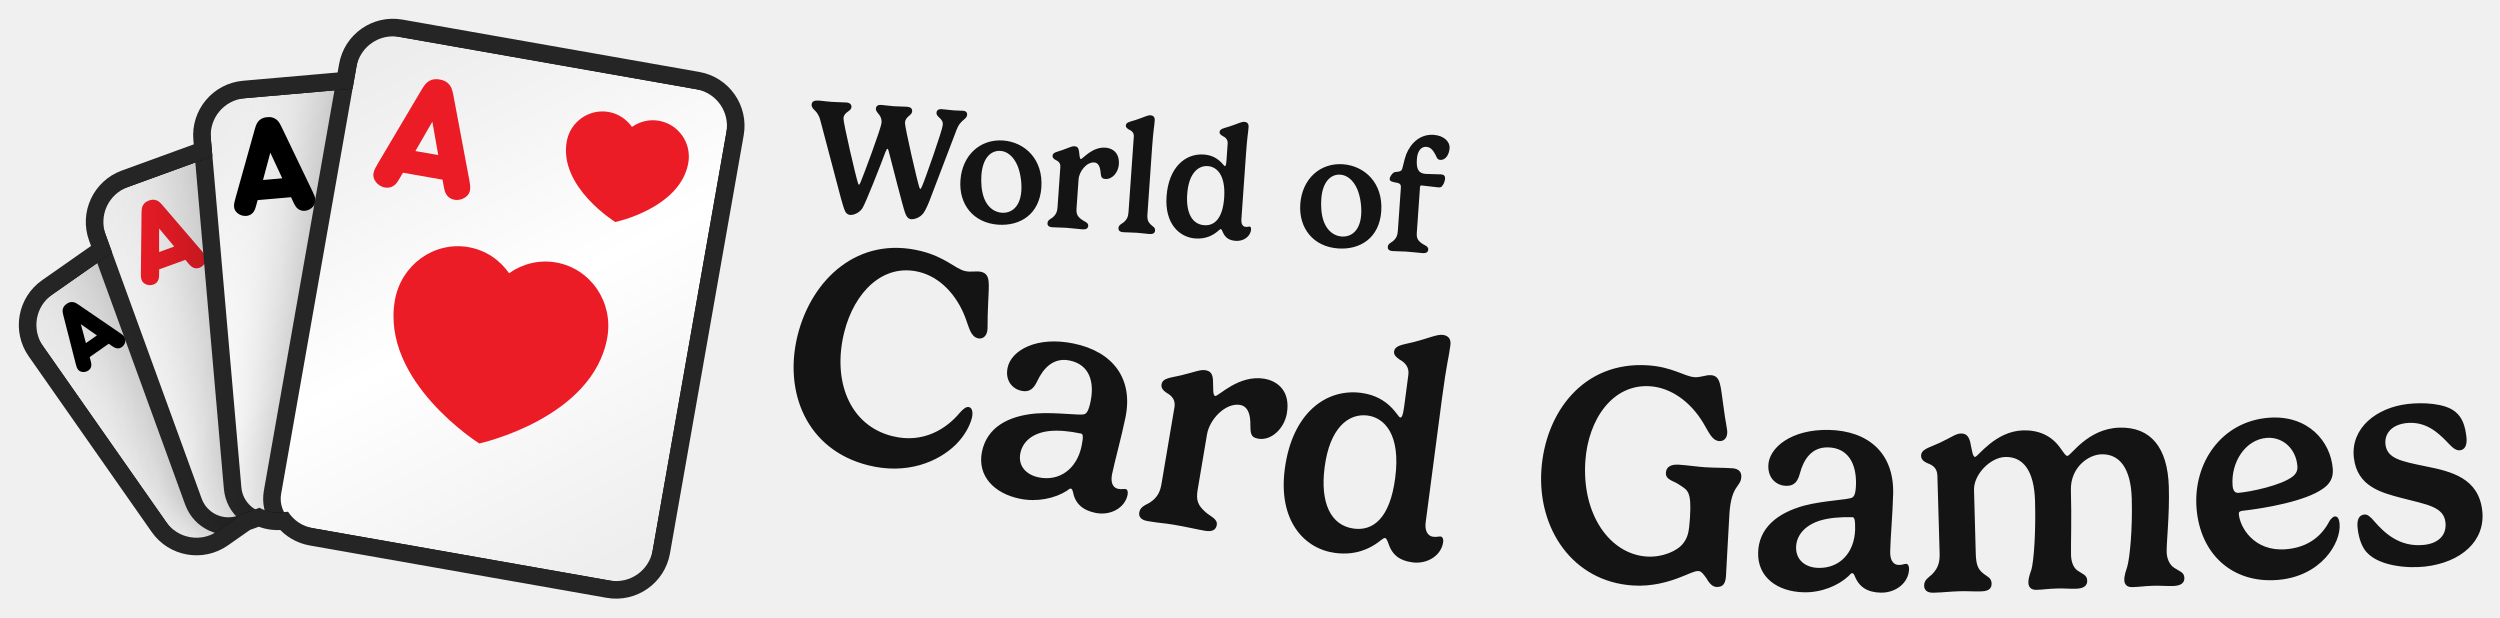
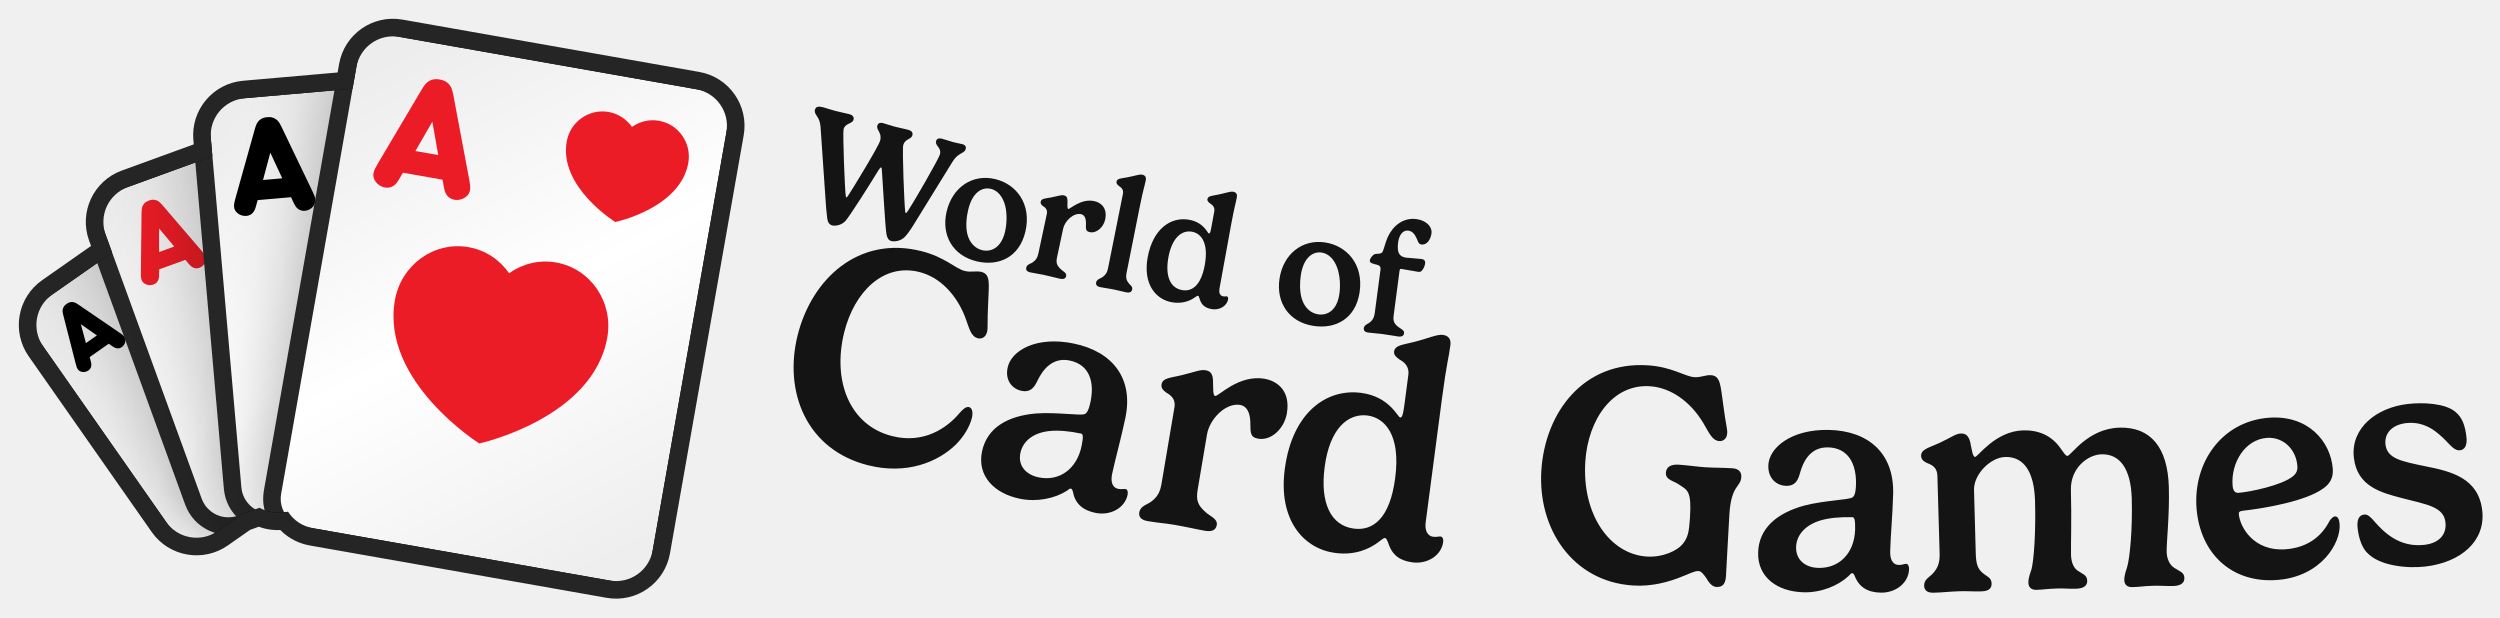
<svg xmlns="http://www.w3.org/2000/svg" xmlns:xlink="http://www.w3.org/1999/xlink" viewBox="-3 -3 429.39 106" width="429.39" height="106">
  <defs>
    <rect id="path-1" x="0" y="0" width="5464" height="1280" />
    <rect id="path-3" x="0" y="0" width="1279.966" height="1280" />
    <path d="M654.667,7.381 L1041.451,230.691 C1067.755,245.877 1076.767,279.512 1061.581,305.816 L747.051,850.597 C731.865,876.902 698.23,885.914 671.926,870.727 L285.142,647.418 C271.344,639.451 262.304,626.408 259.019,612.01 L248.673,609.238 C237.588,606.268 228.207,600.115 221.247,592.027 L200.473,592.025 C198.498,592.025 196.547,591.921 194.626,591.718 L151.468,603.281 C122.13,611.142 91.974,593.731 84.112,564.393 L1.886,257.522 C-5.975,228.183 11.436,198.027 40.774,190.166 L145.477,162.11 L145.477,133.795 C145.477,103.422 170.1,78.799 200.473,78.799 L333.867,78.799 L340.716,53.24 C348.577,23.901 378.734,6.491 408.072,14.352 L563.147,55.903 L579.542,27.511 C594.728,1.207 628.363,-7.806 654.667,7.381 Z" id="path-5" />
    <filter x="-59.0%" y="-44.4%" width="218.0%" height="188.8%" filterUnits="objectBoundingBox" id="filter-7">
      <feOffset dx="0" dy="0" in="SourceAlpha" result="shadowOffsetOuter1" />
      <feGaussianBlur stdDeviation="64" in="shadowOffsetOuter1" result="shadowBlurOuter1" />
      <feColorMatrix values="0 0 0 0 0   0 0 0 0 0   0 0 0 0 0  0 0 0 0.32 0" type="matrix" in="shadowBlurOuter1" result="shadowMatrixOuter1" />
      <feMerge>
        <feMergeNode in="shadowMatrixOuter1" />
        <feMergeNode in="SourceGraphic" />
      </feMerge>
    </filter>
    <linearGradient x1="21.639%" y1="0%" x2="78.361%" y2="100%" id="linearGradient-8">
      <stop stop-color="#EDEDED" offset="0%" />
      <stop stop-color="#FFFFFF" offset="50.295%" />
      <stop stop-color="#EEEEEE" offset="100%" />
    </linearGradient>
    <filter x="-49.2%" y="-37.0%" width="198.3%" height="174.0%" filterUnits="objectBoundingBox" id="filter-9">
      <feOffset dx="0" dy="0" in="SourceAlpha" result="shadowOffsetOuter1" />
      <feGaussianBlur stdDeviation="64" in="shadowOffsetOuter1" result="shadowBlurOuter1" />
      <feColorMatrix values="0 0 0 0 0   0 0 0 0 0   0 0 0 0 0  0 0 0 0.32 0" type="matrix" in="shadowBlurOuter1" result="shadowMatrixOuter1" />
      <feMerge>
        <feMergeNode in="shadowMatrixOuter1" />
        <feMergeNode in="SourceGraphic" />
      </feMerge>
    </filter>
    <linearGradient x1="21.639%" y1="0%" x2="78.361%" y2="100%" id="linearGradient-10">
      <stop stop-color="#EDEDED" offset="0%" />
      <stop stop-color="#FFFFFF" offset="50.295%" />
      <stop stop-color="#EEEEEE" offset="100%" />
    </linearGradient>
    <filter x="-41.0%" y="-30.9%" width="181.9%" height="161.7%" filterUnits="objectBoundingBox" id="filter-11">
      <feOffset dx="0" dy="0" in="SourceAlpha" result="shadowOffsetOuter1" />
      <feGaussianBlur stdDeviation="64" in="shadowOffsetOuter1" result="shadowBlurOuter1" />
      <feColorMatrix values="0 0 0 0 0   0 0 0 0 0   0 0 0 0 0  0 0 0 0.32 0" type="matrix" in="shadowBlurOuter1" result="shadowMatrixOuter1" />
      <feMerge>
        <feMergeNode in="shadowMatrixOuter1" />
        <feMergeNode in="SourceGraphic" />
      </feMerge>
    </filter>
    <linearGradient x1="21.639%" y1="0%" x2="78.361%" y2="100%" id="linearGradient-12">
      <stop stop-color="#EDEDED" offset="0%" />
      <stop stop-color="#FFFFFF" offset="50.295%" />
      <stop stop-color="#EEEEEE" offset="100%" />
    </linearGradient>
    <filter x="-34.1%" y="-25.7%" width="168.3%" height="151.4%" filterUnits="objectBoundingBox" id="filter-13">
      <feOffset dx="0" dy="0" in="SourceAlpha" result="shadowOffsetOuter1" />
      <feGaussianBlur stdDeviation="64" in="shadowOffsetOuter1" result="shadowBlurOuter1" />
      <feColorMatrix values="0 0 0 0 0   0 0 0 0 0   0 0 0 0 0  0 0 0 0.32 0" type="matrix" in="shadowBlurOuter1" result="shadowMatrixOuter1" />
      <feMerge>
        <feMergeNode in="shadowMatrixOuter1" />
        <feMergeNode in="SourceGraphic" />
      </feMerge>
    </filter>
    <linearGradient x1="21.639%" y1="0%" x2="78.361%" y2="100%" id="linearGradient-14">
      <stop stop-color="#EDEDED" offset="0%" />
      <stop stop-color="#FFFFFF" offset="50.295%" />
      <stop stop-color="#EEEEEE" offset="100%" />
    </linearGradient>
  </defs>
  <g transform="translate(-11.594,-23.478) scale(0.11594)">
    <mask id="mask-4" fill="white">
      <use xlink:href="#path-3" />
    </mask>
    <g id="Mask" />
    <g id="Group" stroke-width="1" fill-rule="evenodd" mask="url(#mask-4)">
      <g transform="translate(700.504, 678.0126) rotate(-20) translate(-700.504, -678.0126)translate(166.0272, 238.9585)">
        <g transform="translate(-0, -0)">
          <mask id="mask-6" fill="white">
            <use xlink:href="#path-5" />
          </mask>
          <path stroke="#252525" stroke-width="26" d="M661.167,-3.877 L1047.951,219.432 C1080.473,238.209 1091.616,279.794 1072.839,312.316 L758.31,857.097 C739.533,889.619 697.948,900.762 665.426,881.986 L278.642,658.676 C264.448,650.481 253.966,637.684 248.632,622.685 L245.308,621.795 C234.009,618.767 223.884,612.979 215.705,605.026 L200.473,605.025 C198.91,605.025 197.353,604.972 195.803,604.861 L154.833,615.838 C118.559,625.557 81.275,604.031 71.555,567.758 L-10.671,260.886 C-20.39,224.613 1.136,187.328 37.41,177.609 L132.477,152.135 L132.477,133.795 C132.477,96.242 162.92,65.799 200.473,65.799 L323.892,65.799 L328.159,49.875 C337.879,13.602 375.163,-7.925 411.436,1.795 L556.877,40.764 L568.283,21.011 C587.06,-11.511 628.645,-22.654 661.167,-3.877 Z" />
          <g mask="url(#mask-6)">
            <g transform="translate(-12.346, -20.1207)">
              <g id="small_spade_1" filter="url(#filter-7)" transform="translate(210.9129, 389.3938) rotate(-15) translate(-210.9129, -389.3938)translate(49.8576, 175.5497)">
                <rect id="Background" stroke="#252525" stroke-width="26" fill="url(#linearGradient-8)" x="-13" y="-13" width="348.11" height="453.688" rx="54.996" />
                <path d="M243.897,27.593 C243.897,27.593 294.439,46.921 294.501,83.212 C294.501,98.995 281.209,111.813 264.79,111.831 C259.556,111.836 254.629,110.478 250.35,108.157 L256.538,128.766 L231.229,128.766 L237.404,108.197 C233.153,110.517 228.26,111.881 223.047,111.892 C206.62,111.901 193.284,99.118 193.266,83.326 C193.205,47.045 243.897,27.593 243.897,27.593 Z" id="Spade-small" fill="#000000" />
                <path d="M24.778,103.856 L51.007,34.253 C52.733,29.769 54.044,27.838 56.046,26.251 C58.462,24.32 61.015,23.561 64.605,23.561 C68.194,23.561 70.748,24.32 73.164,26.251 C75.165,27.838 76.477,29.769 78.202,34.253 L104.431,103.856 C106.709,109.926 108.228,114.686 103.603,119.308 C101.463,121.446 98.219,122.895 94.906,122.895 C92.214,122.895 89.798,121.998 88.073,120.412 C86.002,118.549 85.105,116.687 83.31,111.72 L81.861,107.719 L47.349,107.719 L45.899,111.72 C44.105,116.687 43.207,118.549 41.137,120.412 C39.411,121.998 36.995,122.895 34.303,122.895 C30.99,122.895 27.746,121.446 25.606,119.308 C20.982,114.686 22.5,109.926 24.778,103.856 Z M74.544,87.576 L64.605,60.259 L54.665,87.576 L74.544,87.576 Z" id="A" fill="#000000" />
              </g>
              <g id="small_diamond_1" filter="url(#filter-9)" transform="translate(351.0898, 355.5329) rotate(-360) translate(-351.0898, -355.5329)translate(157.8235, 98.9199)">
                <rect id="Background" stroke="#252525" stroke-width="26" fill="url(#linearGradient-10)" x="-13" y="-13" width="412.533" height="539.226" rx="54.996" />
                <polygon id="Diamond-small" fill="#EB1B28" points="300.954 22.074 353.401 93.826 300.954 165.557 248.485 93.826" />
                <path d="M29.802,125.878 L61.277,42.355 C63.348,36.974 64.921,34.657 67.323,32.753 C70.222,30.435 73.287,29.524 77.594,29.524 C81.901,29.524 84.966,30.435 87.865,32.753 C90.267,34.657 91.841,36.974 93.911,42.355 L125.386,125.878 C128.119,133.163 129.942,138.875 124.392,144.421 C121.824,146.987 117.932,148.725 113.956,148.725 C110.725,148.725 107.826,147.649 105.756,145.745 C103.271,143.51 102.194,141.275 100.041,135.315 L98.301,130.514 L56.887,130.514 L55.148,135.315 C52.994,141.275 51.917,143.51 49.432,145.745 C47.362,147.649 44.463,148.725 41.232,148.725 C37.257,148.725 33.364,146.987 30.796,144.421 C25.247,138.875 27.069,133.163 29.802,125.878 Z M89.521,106.343 L77.594,73.562 L65.667,106.343 L89.521,106.343 Z" id="A" fill="#EB1B28" />
              </g>
              <g id="small_clover_1" filter="url(#filter-11)" transform="translate(511.6136, 377.7066) rotate(-345) translate(-511.6136, -377.7066)translate(279.6941, 69.771)">
                <rect id="Background" stroke="#252525" stroke-width="26" fill="url(#linearGradient-12)" x="-13" y="-13" width="489.839" height="641.871" rx="54.996" />
                <path d="M347.866,39.734 C367.599,39.734 383.595,55.536 383.595,75.06 C383.595,84.425 379.905,92.946 373.883,99.274 C378.307,97.333 383.203,96.253 388.353,96.253 C408.072,96.253 424.081,112.082 424.081,131.58 C424.081,151.104 408.072,166.919 388.353,166.919 C372.39,166.919 358.858,156.556 354.282,142.251 C354.334,142.684 354.408,143.092 354.506,143.474 C358.945,160.826 367.798,185.424 367.798,185.424 L328,185.424 C328,185.424 336.827,160.734 341.253,143.474 C341.354,143.079 341.428,142.656 341.479,142.206 C336.916,156.534 323.372,166.919 307.393,166.919 C287.646,166.919 271.677,151.104 271.677,131.58 C271.677,112.082 287.646,96.253 307.393,96.253 C312.539,96.253 317.432,97.331 321.855,99.271 C315.837,92.944 312.15,84.424 312.15,75.06 C312.15,55.536 328.133,39.734 347.866,39.734 Z" id="Clover-small" fill="#000000" />
                <path d="M28.576,146.475 L66.345,46.247 C68.83,39.79 70.719,37.009 73.601,34.724 C77.08,31.943 80.758,30.85 85.926,30.85 C91.095,30.85 94.772,31.943 98.251,34.724 C101.133,37.009 103.022,39.79 105.507,46.247 L143.276,146.475 C146.556,155.216 148.743,162.07 142.084,168.726 C139.003,171.805 134.331,173.891 129.56,173.891 C125.684,173.891 122.205,172.6 119.72,170.315 C116.738,167.633 115.446,164.951 112.862,157.799 L110.775,152.038 L61.078,152.038 L58.99,157.799 C56.406,164.951 55.114,167.633 52.132,170.315 C49.647,172.6 46.168,173.891 42.292,173.891 C37.521,173.891 32.85,171.805 29.768,168.726 C23.109,162.07 25.296,155.216 28.576,146.475 Z M100.239,123.032 L85.926,83.696 L71.613,123.032 L100.239,123.032 Z" id="A" fill="#000000" />
              </g>
              <g id="small_heart_1" filter="url(#filter-13)" transform="translate(675.6425, 459.1748) rotate(-330) translate(-675.6425, -459.1748)translate(397.3371, 89.6494)">
                <rect id="Background" stroke="#252525" stroke-width="26" fill="url(#linearGradient-14)" x="-13" y="-13" width="582.611" height="765.051" rx="54.996" />
                <path d="M341.635,288.824 C315.976,288.845 292.736,299.456 275.815,316.611 C258.851,299.507 235.579,288.948 209.909,288.989 C158.08,289.041 116.117,332.207 116.16,385.365 C116.309,507.485 276.113,572.616 276.113,572.616 C276.113,572.616 435.789,507.092 435.619,384.932 C435.544,331.774 393.497,288.752 341.635,288.824" id="Heart-big" fill="#EB1B28" />
                <path d="M417.458,71.521 C407.751,61.933 394.392,55.711 379.689,55.711 C350.027,55.745 325.983,79.908 326.015,109.677 C326.095,178.084 417.593,214.563 417.593,214.563 C417.593,214.563 508.981,177.883 508.901,109.459 C508.854,79.674 484.777,55.594 455.084,55.627 C440.412,55.627 427.165,61.899 417.458,71.521 Z" id="Heart-small" fill="#EB1B28" />
                <path d="M56.059,190.564 L101.383,70.289 C104.365,62.541 106.631,59.203 110.09,56.462 C114.264,53.124 118.677,51.813 124.88,51.813 C131.082,51.813 135.495,53.124 139.67,56.462 C143.129,59.203 145.395,62.541 148.377,70.289 L193.701,190.564 C197.637,201.054 200.261,209.278 192.269,217.265 C188.572,220.96 182.966,223.464 177.241,223.464 C172.589,223.464 168.415,221.914 165.433,219.172 C161.855,215.954 160.304,212.735 157.203,204.153 L154.698,197.239 L95.061,197.239 L92.556,204.153 C89.455,212.735 87.905,215.954 84.327,219.172 C81.345,221.914 77.17,223.464 72.518,223.464 C66.793,223.464 61.187,220.96 57.49,217.265 C49.499,209.278 52.123,201.054 56.059,190.564 Z M142.055,162.432 L124.88,115.228 L107.704,162.432 L142.055,162.432 Z" id="A" fill="#EB1B28" />
              </g>
            </g>
          </g>
        </g>
      </g>
    </g>
  </g>
-   <path fill="#141414" d="M149.09 23.08C149.23 22.75 149.35 22.55 149.42 22.55C149.49 22.56 149.56 22.67 149.62 22.89C150.13 24.82 152.07 32.56 152.48 33.63C152.72 34.24 153 34.62 153.55 34.66C153.9 34.68 154.99 34.48 155.64 33.56C155.99 33.06 156.48 31.97 156.82 31.03L161.31 19.26C161.97 17.5 163.05 17.57 163.11 16.72C163.14 16.32 162.89 16.05 162.41 16.02C161.94 15.99 161.33 16 160.85 15.96C160.33 15.93 159.24 15.78 158.79 15.75C158.12 15.7 157.87 15.99 157.85 16.36C157.79 17.18 159.02 17.26 158.93 18.45C158.87 19.35 155.87 27.87 155.36 29.01C155.23 29.28 155.13 29.47 155.06 29.46C155.02 29.46 154.98 29.36 154.9 29.18C154.56 28.18 152.39 18.83 152.44 18.07C152.52 16.95 153.62 16.87 153.67 16.13C153.71 15.6 153.34 15.37 152.75 15.33C152.14 15.29 151.39 15.3 150.44 15.24C149.93 15.2 148.84 15.06 148.35 15.02C147.72 14.98 147.47 15.26 147.44 15.64C147.38 16.43 148.5 16.65 148.41 18.06C148.33 19.1 145.21 27.36 144.81 28.3C144.74 28.47 144.63 28.73 144.53 28.73C144.48 28.72 144.42 28.61 144.38 28.5C144.01 27.45 141.82 18.01 141.87 17.32C141.95 16.19 143.18 16.17 143.24 15.4C143.27 14.96 143 14.65 142.35 14.6C141.73 14.56 140.78 14.56 139.77 14.49C138.8 14.42 138.29 14.32 137.74 14.28C136.87 14.22 136.45 14.38 136.4 14.97C136.38 15.37 136.68 15.73 136.91 15.92C137.45 16.43 137.73 17.02 137.89 17.64L141.46 31.15C141.67 31.9 141.95 32.81 141.99 32.89C142.19 33.49 142.5 33.88 143.06 33.92C143.39 33.95 144.44 33.74 145.09 32.82C145.63 32.04 148.31 25.19 149.09 23.08ZM168.85 22.92C169.97 22.99 171.06 23.83 171.75 25.43C172.26 26.65 172.52 28.35 172.42 29.79C172.22 32.6 170.67 33.65 169.06 33.54C167.93 33.46 166.73 32.76 166.07 31.16C165.55 29.88 165.48 28.3 165.56 27.1C165.78 24.08 167.23 22.8 168.85 22.92ZM161.96 27.98C161.67 32.11 164.19 35.29 168.44 35.59C172.24 35.85 175.54 33.79 175.86 29.2C176.2 24.37 173.03 21.4 169.27 21.13C165.34 20.86 162.26 23.66 161.96 27.98ZM184.95 24.9C185.54 24.94 185.89 25.48 186 26.33C186.12 27.19 186.05 27.69 186.85 27.74C188.05 27.83 189.08 26.59 189.17 25.24C189.31 23.28 188.12 22.45 186.87 22.36C184.54 22.2 182.94 24.34 182.65 24.32C182.42 24.31 182.41 23.6 182.32 22.94C182.22 22.34 181.99 22.15 181.56 22.12C181.11 22.08 180.64 22.36 179.47 22.77C178.54 23.1 177.82 23.16 177.78 23.76C177.76 24.09 177.99 24.29 178.27 24.45C178.74 24.66 179.17 24.97 179.12 25.68L178.64 32.55C178.6 33.25 178.44 33.84 177.73 34.4C177.45 34.6 176.95 34.8 176.91 35.32C176.89 35.67 177.06 35.98 177.72 36.03C178.87 36.11 179.23 36.06 180.08 36.12C181.25 36.21 182.17 36.34 182.9 36.39C183.64 36.44 183.88 36.17 183.91 35.77C183.95 35.21 183.2 35.04 182.8 34.72C182.07 34.2 181.84 33.77 181.9 32.82L182.25 27.81C182.35 26.42 183.64 24.81 184.95 24.9ZM195.33 17.7C195.37 17.12 195.1 16.84 194.6 16.8C194.07 16.77 193.37 17.19 192.04 17.61C191.12 17.9 190.41 17.98 190.37 18.55C190.35 18.89 190.61 19.07 190.89 19.24C191.36 19.45 191.78 19.8 191.74 20.43L190.83 33.4C190.78 34.11 190.63 34.69 189.91 35.25C189.63 35.45 189.14 35.65 189.1 36.17C189.08 36.52 189.25 36.83 189.91 36.88C190.79 36.94 191.44 36.92 192.27 36.98C192.94 37.02 193.78 37.15 194.38 37.19C195.13 37.25 195.37 36.97 195.39 36.57C195.43 36.04 194.98 35.92 194.62 35.54C194.23 35.15 194.01 34.75 194.08 33.8L194.87 22.43C195.1 19.2 195.25 18.85 195.33 17.7ZM203.84 35.68C201.77 35.54 200.68 33.58 200.91 30.35C201.15 26.86 202.72 25.41 204.45 25.53C205.95 25.63 207.53 27 207.26 30.96C207 34.58 205.57 35.8 203.84 35.68ZM209.25 38.37C210.62 38.47 211.8 37.58 211.88 36.4C211.91 36.08 211.76 35.92 211.65 35.91C211.45 35.9 211.32 36 210.97 35.97C210.37 35.93 210.17 35.34 210.21 34.73L211 23.55C211.22 20.33 211.37 19.98 211.45 18.83C211.49 18.25 211.22 17.97 210.73 17.93C210.19 17.89 209.47 18.31 208.14 18.73C207.22 19.03 206.51 19.1 206.47 19.68C206.44 20.01 206.73 20.2 207.01 20.37C207.48 20.58 207.91 20.98 207.86 21.65L207.66 24.51C207.6 25.36 207.51 25.54 207.37 25.53C207.14 25.51 206.31 23.72 203.76 23.54C200.58 23.32 197.71 25.74 197.36 30.75C197.04 35.37 199.52 37.76 202.31 37.96C204.17 38.09 205.37 37.35 206.03 36.82C206.37 36.55 206.55 36.34 206.67 36.35C206.81 36.36 206.88 36.55 206.97 36.75C207.41 37.86 208.13 38.29 209.25 38.37ZM227.22 27C228.35 27.08 229.44 27.91 230.13 29.51C230.64 30.74 230.89 32.43 230.79 33.87C230.6 36.68 229.04 37.74 227.43 37.62C226.3 37.54 225.11 36.84 224.44 35.24C223.92 33.96 223.85 32.38 223.94 31.18C224.15 28.17 225.61 26.88 227.22 27ZM220.33 32.06C220.05 36.19 222.56 39.37 226.82 39.67C230.62 39.94 233.92 37.87 234.24 33.28C234.57 28.45 231.41 25.48 227.65 25.21C223.71 24.94 220.64 27.74 220.33 32.06ZM240.89 29.18C240.91 28.88 241.03 28.85 241.12 28.85C241.59 28.89 243.78 29.17 244.11 29.19C244.32 29.2 244.49 29.16 244.6 29.06C244.94 28.75 245.17 28.11 245.2 27.7C245.23 27.18 244.96 26.98 244.52 26.95C244.16 26.92 242.36 26.91 241.86 26.87C240.58 26.78 240.24 25.97 240.36 24.32C240.44 23.05 241.03 22.15 241.97 22.22C242.78 22.27 243.17 22.9 243.54 23.56C243.76 23.98 243.83 24.42 244.36 24.46C245.38 24.53 245.91 23.43 245.98 22.43C246.05 21.38 245.04 20.29 243.25 20.16C240.93 20 239.3 21.58 238.53 23.5C238.13 24.54 237.94 25.95 237.72 26.24C237.37 26.59 236.8 26.46 236.43 26.6C236.17 26.75 235.72 27.29 235.69 27.7C235.66 28.18 236.14 28.24 237.07 28.42C237.46 28.52 237.64 28.74 237.61 29.19L237.09 36.64C237.04 37.34 236.89 37.92 236.17 38.48C235.89 38.69 235.39 38.89 235.36 39.41C235.33 39.75 235.5 40.07 236.17 40.12C237.03 40.18 237.74 40.16 238.52 40.21C239.69 40.29 240.56 40.42 241.3 40.47C242.04 40.53 242.28 40.25 242.31 39.85C242.35 39.29 241.6 39.1 241.18 38.79C240.47 38.26 240.28 37.86 240.35 36.91Z" />
+   <path fill="#141414" d="M147.9 26.21C148.1 25.9 148.26 25.73 148.33 25.75C148.39 25.77 148.44 25.9 148.46 26.11C148.6 28.11 149.05 36.08 149.25 37.2C149.38 37.85 149.58 38.27 150.11 38.41C150.45 38.5 151.56 38.51 152.37 37.73C152.81 37.3 153.49 36.33 154.01 35.46L160.62 24.75C161.61 23.14 162.65 23.42 162.87 22.59C162.97 22.2 162.78 21.89 162.31 21.77C161.86 21.65 161.26 21.55 160.79 21.43C160.28 21.29 159.25 20.95 158.81 20.83C158.15 20.66 157.86 20.89 157.77 21.25C157.56 22.04 158.75 22.35 158.44 23.5C158.21 24.38 153.66 32.19 152.95 33.21C152.77 33.45 152.64 33.62 152.57 33.6C152.53 33.59 152.5 33.48 152.47 33.29C152.32 32.25 151.94 22.65 152.14 21.92C152.43 20.83 153.52 20.96 153.71 20.24C153.84 19.73 153.52 19.43 152.95 19.28C152.36 19.12 151.63 19 150.7 18.76C150.21 18.63 149.16 18.28 148.69 18.15C148.08 17.99 147.78 18.22 147.68 18.58C147.48 19.36 148.54 19.78 148.17 21.14C147.91 22.16 143.29 29.68 142.72 30.53C142.62 30.68 142.46 30.92 142.37 30.9C142.31 30.88 142.27 30.76 142.26 30.64C142.1 29.54 141.72 19.86 141.89 19.19C142.18 18.1 143.4 18.31 143.6 17.56C143.71 17.13 143.5 16.78 142.88 16.61C142.28 16.45 141.34 16.28 140.37 16.02C139.42 15.77 138.94 15.57 138.41 15.43C137.57 15.21 137.12 15.29 136.97 15.86C136.86 16.25 137.1 16.65 137.28 16.89C137.72 17.49 137.88 18.12 137.93 18.76L138.89 32.7C138.96 33.48 139.06 34.42 139.08 34.51C139.17 35.13 139.4 35.58 139.95 35.72C140.27 35.81 141.34 35.81 142.15 35.02C142.82 34.36 146.74 28.13 147.9 26.21ZM167.2 29.44C168.3 29.7 169.24 30.7 169.66 32.39C169.97 33.68 169.95 35.39 169.62 36.8C168.98 39.54 167.27 40.33 165.7 39.97C164.6 39.71 163.53 38.82 163.13 37.14C162.83 35.79 163.01 34.22 163.29 33.05C163.98 30.1 165.62 29.07 167.2 29.44ZM159.59 33.34C158.64 37.37 160.62 40.91 164.77 41.89C168.48 42.76 172.06 41.25 173.12 36.77C174.22 32.06 171.57 28.61 167.9 27.75C164.06 26.85 160.58 29.12 159.59 33.34ZM182.68 33.78C183.26 33.91 183.53 34.49 183.52 35.34C183.51 36.22 183.38 36.7 184.17 36.87C185.34 37.12 186.53 36.03 186.82 34.71C187.23 32.79 186.17 31.8 184.94 31.54C182.66 31.05 180.77 32.95 180.49 32.89C180.26 32.84 180.35 32.14 180.35 31.48C180.34 30.87 180.14 30.64 179.72 30.55C179.27 30.46 178.78 30.66 177.55 30.91C176.59 31.1 175.87 31.05 175.74 31.65C175.67 31.97 175.88 32.2 176.13 32.39C176.57 32.67 176.96 33.04 176.8 33.74L175.36 40.47C175.22 41.16 174.98 41.72 174.19 42.17C173.89 42.33 173.37 42.46 173.26 42.97C173.19 43.31 173.31 43.65 173.96 43.78C175.08 44.02 175.45 44.03 176.28 44.21C177.43 44.46 178.32 44.72 179.04 44.87C179.76 45.03 180.04 44.79 180.12 44.4C180.24 43.85 179.52 43.58 179.17 43.21C178.52 42.59 178.35 42.13 178.55 41.2L179.6 36.28C179.9 34.92 181.4 33.51 182.68 33.78ZM193.79 27.98C193.91 27.41 193.67 27.1 193.19 27C192.66 26.9 191.92 27.23 190.54 27.47C189.59 27.65 188.88 27.63 188.77 28.2C188.7 28.53 188.94 28.74 189.19 28.95C189.63 29.22 190 29.62 189.88 30.24L187.33 42.99C187.19 43.68 186.97 44.24 186.19 44.7C185.89 44.87 185.37 45 185.26 45.52C185.2 45.86 185.33 46.19 185.98 46.32C186.84 46.49 187.49 46.55 188.3 46.72C188.97 46.85 189.78 47.08 190.38 47.2C191.11 47.35 191.38 47.1 191.46 46.71C191.56 46.18 191.13 46.01 190.82 45.59C190.49 45.15 190.32 44.73 190.51 43.79L192.74 32.61C193.37 29.45 193.56 29.12 193.79 27.98ZM200.01 46.82C197.97 46.45 197.1 44.38 197.68 41.19C198.31 37.76 200.03 36.48 201.74 36.8C203.22 37.06 204.64 38.6 203.93 42.5C203.28 46.07 201.72 47.13 200.01 46.82ZM205.1 50.09C206.44 50.33 207.71 49.58 207.93 48.42C207.98 48.1 207.86 47.93 207.75 47.91C207.55 47.87 207.41 47.96 207.07 47.89C206.47 47.79 206.34 47.17 206.45 46.58L208.46 35.55C209.04 32.37 209.23 32.04 209.43 30.9C209.54 30.33 209.3 30.02 208.81 29.93C208.28 29.84 207.52 30.17 206.15 30.44C205.2 30.64 204.49 30.63 204.38 31.2C204.33 31.53 204.59 31.75 204.85 31.95C205.3 32.21 205.68 32.66 205.56 33.31L205.04 36.13C204.89 36.98 204.78 37.14 204.64 37.11C204.41 37.07 203.78 35.2 201.27 34.75C198.13 34.17 195.02 36.26 194.12 41.2C193.29 45.76 195.48 48.41 198.24 48.91C200.07 49.24 201.35 48.65 202.06 48.19C202.43 47.96 202.63 47.77 202.75 47.8C202.89 47.82 202.94 48.01 203.01 48.22C203.32 49.37 203.98 49.89 205.1 50.09ZM224.02 40.38C225.14 40.55 226.16 41.47 226.72 43.12C227.14 44.38 227.26 46.08 227.04 47.52C226.63 50.3 225 51.23 223.4 50.99C222.28 50.82 221.14 50.03 220.61 48.38C220.19 47.06 220.25 45.48 220.42 44.29C220.87 41.31 222.43 40.14 224.02 40.38ZM216.76 44.89C216.15 48.99 218.41 52.35 222.63 52.98C226.39 53.55 229.84 51.75 230.52 47.2C231.24 42.41 228.32 39.2 224.59 38.64C220.69 38.05 217.4 40.61 216.76 44.89ZM237.38 43.5C237.42 43.19 237.55 43.17 237.63 43.18C238.09 43.24 240.27 43.65 240.6 43.69C240.8 43.72 240.97 43.69 241.1 43.59C241.45 43.31 241.72 42.69 241.77 42.28C241.84 41.76 241.58 41.54 241.14 41.48C240.78 41.44 238.99 41.31 238.5 41.25C237.22 41.08 236.93 40.25 237.14 38.61C237.31 37.35 237.95 36.49 238.88 36.61C239.69 36.71 240.04 37.36 240.36 38.04C240.56 38.47 240.61 38.92 241.13 38.99C242.14 39.12 242.74 38.06 242.87 37.06C243.01 36.02 242.06 34.87 240.28 34.63C237.98 34.33 236.26 35.8 235.37 37.68C234.91 38.69 234.64 40.09 234.39 40.36C234.03 40.69 233.47 40.53 233.09 40.65C232.82 40.78 232.34 41.29 232.28 41.7C232.22 42.18 232.7 42.27 233.61 42.5C234 42.62 234.17 42.85 234.11 43.3L233.13 50.71C233.04 51.4 232.86 51.98 232.11 52.49C231.82 52.68 231.31 52.85 231.24 53.37C231.2 53.71 231.35 54.03 232 54.12C232.87 54.23 233.57 54.26 234.35 54.36C235.52 54.51 236.37 54.69 237.11 54.79C237.85 54.89 238.1 54.63 238.16 54.23C238.23 53.67 237.49 53.44 237.09 53.1C236.42 52.53 236.25 52.12 236.37 51.17Z" />
  <path fill="#141414" d="M134 54.57C131.56 64.33 135.52 74.27 146.13 76.92C152.8 78.59 158.16 76.3 161.17 73.36C162.63 71.89 163.57 70.21 163.93 68.77C164.11 68.05 164.08 67.08 163.44 66.92C162.92 66.79 162.38 67.31 161.85 67.89C159.66 70.54 155.66 73.26 150.26 71.91C142.89 70.07 139.92 62.37 142.01 54.03C143.74 47.16 148.68 42.16 154.91 43.72C158.41 44.6 161.28 47.56 162.8 51.55C163.44 53.24 163.71 54.79 164.95 55.1C165.62 55.26 166.3 54.94 166.54 53.99C166.71 53.32 166.55 52.41 166.72 49.11C166.83 45.85 167.21 44.12 165.56 43.7C164.66 43.48 163.78 43.81 162.7 43.54C161.03 43.12 159.33 41.16 155.24 40.13C144.42 37.42 136.41 44.94 134 54.57ZM182.77 73.6C181.95 77.57 178.94 79.72 175.4 78.99C173.17 78.53 171.81 76.95 172.26 74.8C172.64 72.95 174.23 71.38 177.17 71.04C178.75 70.87 180.54 71.02 182.69 71.47C183.03 71.54 183.09 72.04 182.77 73.6ZM174.89 68.02C170.01 68.45 166.5 70.5 165.66 74.58C164.81 78.74 167.76 81.76 172.16 82.66C175.12 83.27 178.19 82.6 180.21 81.31C180.46 81.14 180.74 80.87 180.92 80.91C181.1 80.95 181.21 81.19 181.27 81.44C181.66 83.5 182.94 84.63 185.15 85.09C187.75 85.62 190.21 84.23 190.67 81.99C190.79 81.39 190.59 81.05 190.38 81.01C189.99 80.93 189.69 81.09 189.06 80.96C187.92 80.72 187.78 79.56 188.01 78.41C188.5 76.05 189.61 72.1 190.3 68.72C191.69 61.99 188.11 57.38 181.4 56C175.03 54.69 170.67 57.18 170.06 60.17C169.59 62.46 170.99 63.83 172.44 64.13C173.87 64.42 174.56 63.7 175.14 62.49C176.2 60.22 177.94 58.35 180.72 58.92C184.15 59.63 185 62.62 184.31 65.97C183.97 67.61 183.63 67.97 183.3 68.12C182.59 68.44 178.47 67.75 174.89 68.02ZM210.01 66.55C211.13 66.74 211.7 67.83 211.75 69.48C211.81 71.16 211.6 72.09 213.12 72.35C215.4 72.73 217.6 70.55 218.03 67.98C218.66 64.27 216.54 62.46 214.16 62.05C209.74 61.31 206.27 65.11 205.72 65.01C205.27 64.94 205.4 63.59 205.34 62.31C205.27 61.14 204.86 60.72 204.04 60.59C203.18 60.44 202.25 60.88 199.92 61.45C198.09 61.9 196.69 61.88 196.5 63.03C196.39 63.65 196.81 64.07 197.31 64.43C198.17 64.92 198.95 65.59 198.72 66.95L196.51 80.01C196.29 81.35 195.89 82.44 194.41 83.37C193.84 83.71 192.85 84 192.68 84.99C192.57 85.65 192.84 86.28 194.1 86.5C196.27 86.86 196.97 86.85 198.59 87.12C200.82 87.5 202.55 87.92 203.94 88.16C205.35 88.4 205.86 87.92 205.99 87.16C206.17 86.09 204.77 85.63 204.05 84.95C202.76 83.81 202.4 82.94 202.7 81.14L204.31 71.61C204.76 68.97 207.52 66.13 210.01 66.55ZM229.52 87.79C225.57 87.27 223.7 83.38 224.52 77.2C225.39 70.54 228.58 67.94 231.89 68.37C234.76 68.75 237.63 71.57 236.63 79.12C235.72 86.04 232.83 88.23 229.52 87.79ZM239.6 93.59C242.2 93.93 244.57 92.37 244.87 90.11C244.95 89.5 244.7 89.18 244.49 89.15C244.1 89.1 243.83 89.28 243.17 89.19C242.02 89.04 241.71 87.87 241.87 86.71L244.68 65.35C245.5 59.19 245.82 58.54 246.11 56.33C246.26 55.22 245.77 54.65 244.83 54.52C243.8 54.39 242.37 55.11 239.76 55.76C237.96 56.22 236.59 56.28 236.44 57.38C236.36 58.01 236.9 58.41 237.41 58.77C238.29 59.23 239.06 60.06 238.9 61.32L238.18 66.79C237.96 68.42 237.76 68.74 237.49 68.71C237.05 68.65 235.67 65.12 230.8 64.48C224.72 63.68 218.93 67.98 217.67 77.55C216.5 86.4 220.98 91.27 226.32 91.97C229.87 92.44 232.26 91.18 233.59 90.23C234.27 89.75 234.64 89.37 234.87 89.41C235.14 89.44 235.25 89.8 235.41 90.2C236.11 92.38 237.44 93.3 239.6 93.59ZM277.43 97.56C280.82 97.79 283.73 96.89 285.72 96.1C287.09 95.58 288.08 95.03 288.75 95.08C289.25 95.11 289.68 95.75 290.12 96.37C290.64 97.3 291.2 97.77 291.78 97.81C293 97.89 293.37 97.14 293.45 95.9C293.56 94.28 293.86 87.92 294.04 85.22C294.37 80.27 295.96 80.72 296.08 78.94C296.14 78.12 295.67 77.51 294.59 77.43C292.76 77.31 291.51 77.36 289.84 77.25C288.62 77.17 286.72 76.9 285.35 76.81C283.92 76.72 283.19 77.23 283.13 78.18C283.04 79.48 284.55 79.58 285.51 80.31C286.81 81.19 287.57 81.3 287.26 85.96C287.1 88.34 286.93 89.21 286.14 90.27C285.2 91.59 282.57 92.77 279.82 92.59C273.57 92.17 268.67 85.48 269.29 76.21C269.78 69.01 273.99 62.91 280.4 63.34C284 63.58 287.35 65.99 289.55 69.65C290.49 71.2 291.02 72.67 292.3 72.76C292.98 72.8 293.6 72.37 293.66 71.39C293.71 70.7 293.4 69.83 292.98 66.55C292.5 63.33 292.57 61.55 290.88 61.44C289.95 61.37 289.15 61.85 288.03 61.78C286.31 61.66 284.29 60.04 280.08 59.75C268.96 59 262.41 67.82 261.74 77.72C261.07 87.76 267.05 96.86 277.43 97.56ZM315.63 87.91C315.53 91.97 312.95 94.62 309.34 94.54C307.06 94.49 305.44 93.17 305.49 90.97C305.54 89.09 306.83 87.26 309.66 86.39C311.18 85.95 312.97 85.78 315.17 85.83C315.51 85.84 315.66 86.32 315.63 87.91ZM306.88 83.84C302.15 85.14 299.06 87.77 298.97 91.94C298.87 96.18 302.32 98.63 306.81 98.73C309.83 98.8 312.72 97.59 314.49 95.95C314.7 95.75 314.92 95.43 315.11 95.44C315.3 95.44 315.45 95.66 315.55 95.9C316.3 97.85 317.77 98.74 320.02 98.79C322.68 98.85 324.84 97.04 324.89 94.76C324.91 94.15 324.65 93.85 324.44 93.84C324.04 93.84 323.77 94.04 323.13 94.03C321.96 94 321.62 92.88 321.65 91.71C321.7 89.3 322.08 85.22 322.16 81.77C322.32 74.89 317.97 71 311.13 70.84C304.63 70.7 300.78 73.93 300.72 76.98C300.66 79.31 302.28 80.41 303.77 80.45C305.23 80.48 305.78 79.64 306.13 78.35C306.77 75.92 308.14 73.78 310.98 73.84C314.48 73.92 315.85 76.71 315.78 80.14C315.74 81.81 315.46 82.23 315.17 82.43C314.52 82.87 310.35 82.93 306.88 83.84ZM352.1 75.3C351.76 75.31 351.51 74.81 350.93 74.03C349.38 71.79 347.12 70.84 344.47 70.92C339.72 71.05 336.73 75.46 336.23 75.48C335.81 75.49 335.66 74.14 335.39 72.9C335.09 71.77 334.58 71.44 333.78 71.46C332.91 71.48 332.23 72.09 330.06 73.1C328.35 73.89 326.93 74.15 326.96 75.31C326.98 76 327.55 76.33 328.06 76.56C328.92 76.88 329.73 77.36 329.76 78.74L330.14 91.98C330.18 93.33 330.02 94.48 328.81 95.68C328.34 96.12 327.45 96.59 327.48 97.6C327.5 98.27 327.89 98.84 329.11 98.8C330.75 98.76 332.05 98.59 333.56 98.55C334.86 98.51 335.93 98.61 337.31 98.57C338.69 98.54 339.09 97.97 339.07 97.2C339.04 96.16 338.22 96.03 337.48 95.36C336.72 94.69 336.41 93.95 336.35 92.12L336.05 81.17C335.97 78.49 338.86 75.56 341.41 75.49C344.49 75.41 346.39 77.85 346.53 83.07C346.68 88.27 346.34 93.25 345.91 94.83C345.74 95.34 345.36 96.25 345.39 97.1C345.41 97.76 345.77 98.34 346.78 98.31C348.1 98.27 348.68 98.12 350.3 98.08C351.65 98.04 352.37 98.15 353.57 98.12C354.97 98.08 355.52 97.53 355.49 96.73C355.47 95.73 354.69 95.62 353.8 94.98C353.01 94.39 352.74 93.33 352.71 92.3C352.67 90.55 352.83 86.06 352.69 81.17C352.59 77.38 355.6 75.09 357.94 75.03C361.01 74.94 362.99 77.38 363.14 82.61C363.29 87.81 362.82 92.78 362.36 94.36C362.21 94.87 361.84 95.79 361.86 96.63C361.88 97.3 362.24 97.87 363.23 97.84C364.58 97.81 365.16 97.66 366.78 97.61C368.1 97.57 369.09 97.68 370.26 97.65C371.66 97.61 372.2 97.06 372.18 96.26C372.15 95.26 371.35 95.15 370.41 94.51C369.57 93.95 369.17 92.87 369.14 91.84C369.09 90.09 369.65 85.53 369.51 80.65C369.32 73.83 366.38 70.3 361.02 70.45C355.56 70.61 352.71 75.28 352.1 75.3ZM391.59 77.05C391.65 77.79 391.4 78.34 390.82 78.81C388.9 80.37 383.47 81.49 381.46 81.65C380.83 81.69 380.52 81.21 380.46 80.39C380.15 76.48 382.59 72.51 386.32 72.21C389.09 72 391.36 74.08 391.59 77.05ZM395.97 80.94C397.08 80.18 397.8 79.17 397.67 77.53C397.3 72.74 393.35 68.23 386.66 68.75C378.53 69.39 373.66 76.53 374.27 84.31C374.88 92.09 380.34 97.23 388.17 96.61C395.71 96.02 399.09 90.22 398.84 87.02C398.77 86.07 398.47 85.67 398.05 85.7C397.73 85.72 397.38 86.07 397.12 86.46C395.9 88.85 393.64 91.02 389.6 91.34C384.12 91.77 381.71 87.54 381.53 85.29C381.51 84.92 381.68 84.8 382.18 84.73C386.01 84.3 392.97 83.09 395.97 80.94ZM410.58 66.38C405.22 66.99 400.71 70.49 401.29 75.61C401.84 80.51 405.89 81.6 409.55 82.55C413.71 83.65 416.71 83.98 417.02 86.7C417.26 88.78 415.96 90.29 413.4 90.58C409.05 91.07 406.42 88.38 404.82 86.56C404.21 85.83 403.64 85.3 403.09 85.37C402.16 85.47 401.77 86.26 401.94 87.74C402.15 89.64 402.78 91.17 403.59 91.96C405.72 94.2 410.39 94.66 413.53 94.31C419.65 93.61 423.93 89.95 423.34 84.7C422.71 79.19 418.22 77.99 413.55 77.08C409.48 76.23 407 75.79 406.72 73.34C406.51 71.52 407.75 69.96 410.28 69.67C413.58 69.3 415.7 71.28 417.12 72.72C417.99 73.61 418.65 74.44 419.52 74.34C420.34 74.25 420.78 73.48 420.63 72.08C420.39 70.02 419.89 68.69 418.72 67.73C416.95 66.25 413.16 66.09 410.58 66.38Z" />
</svg>
